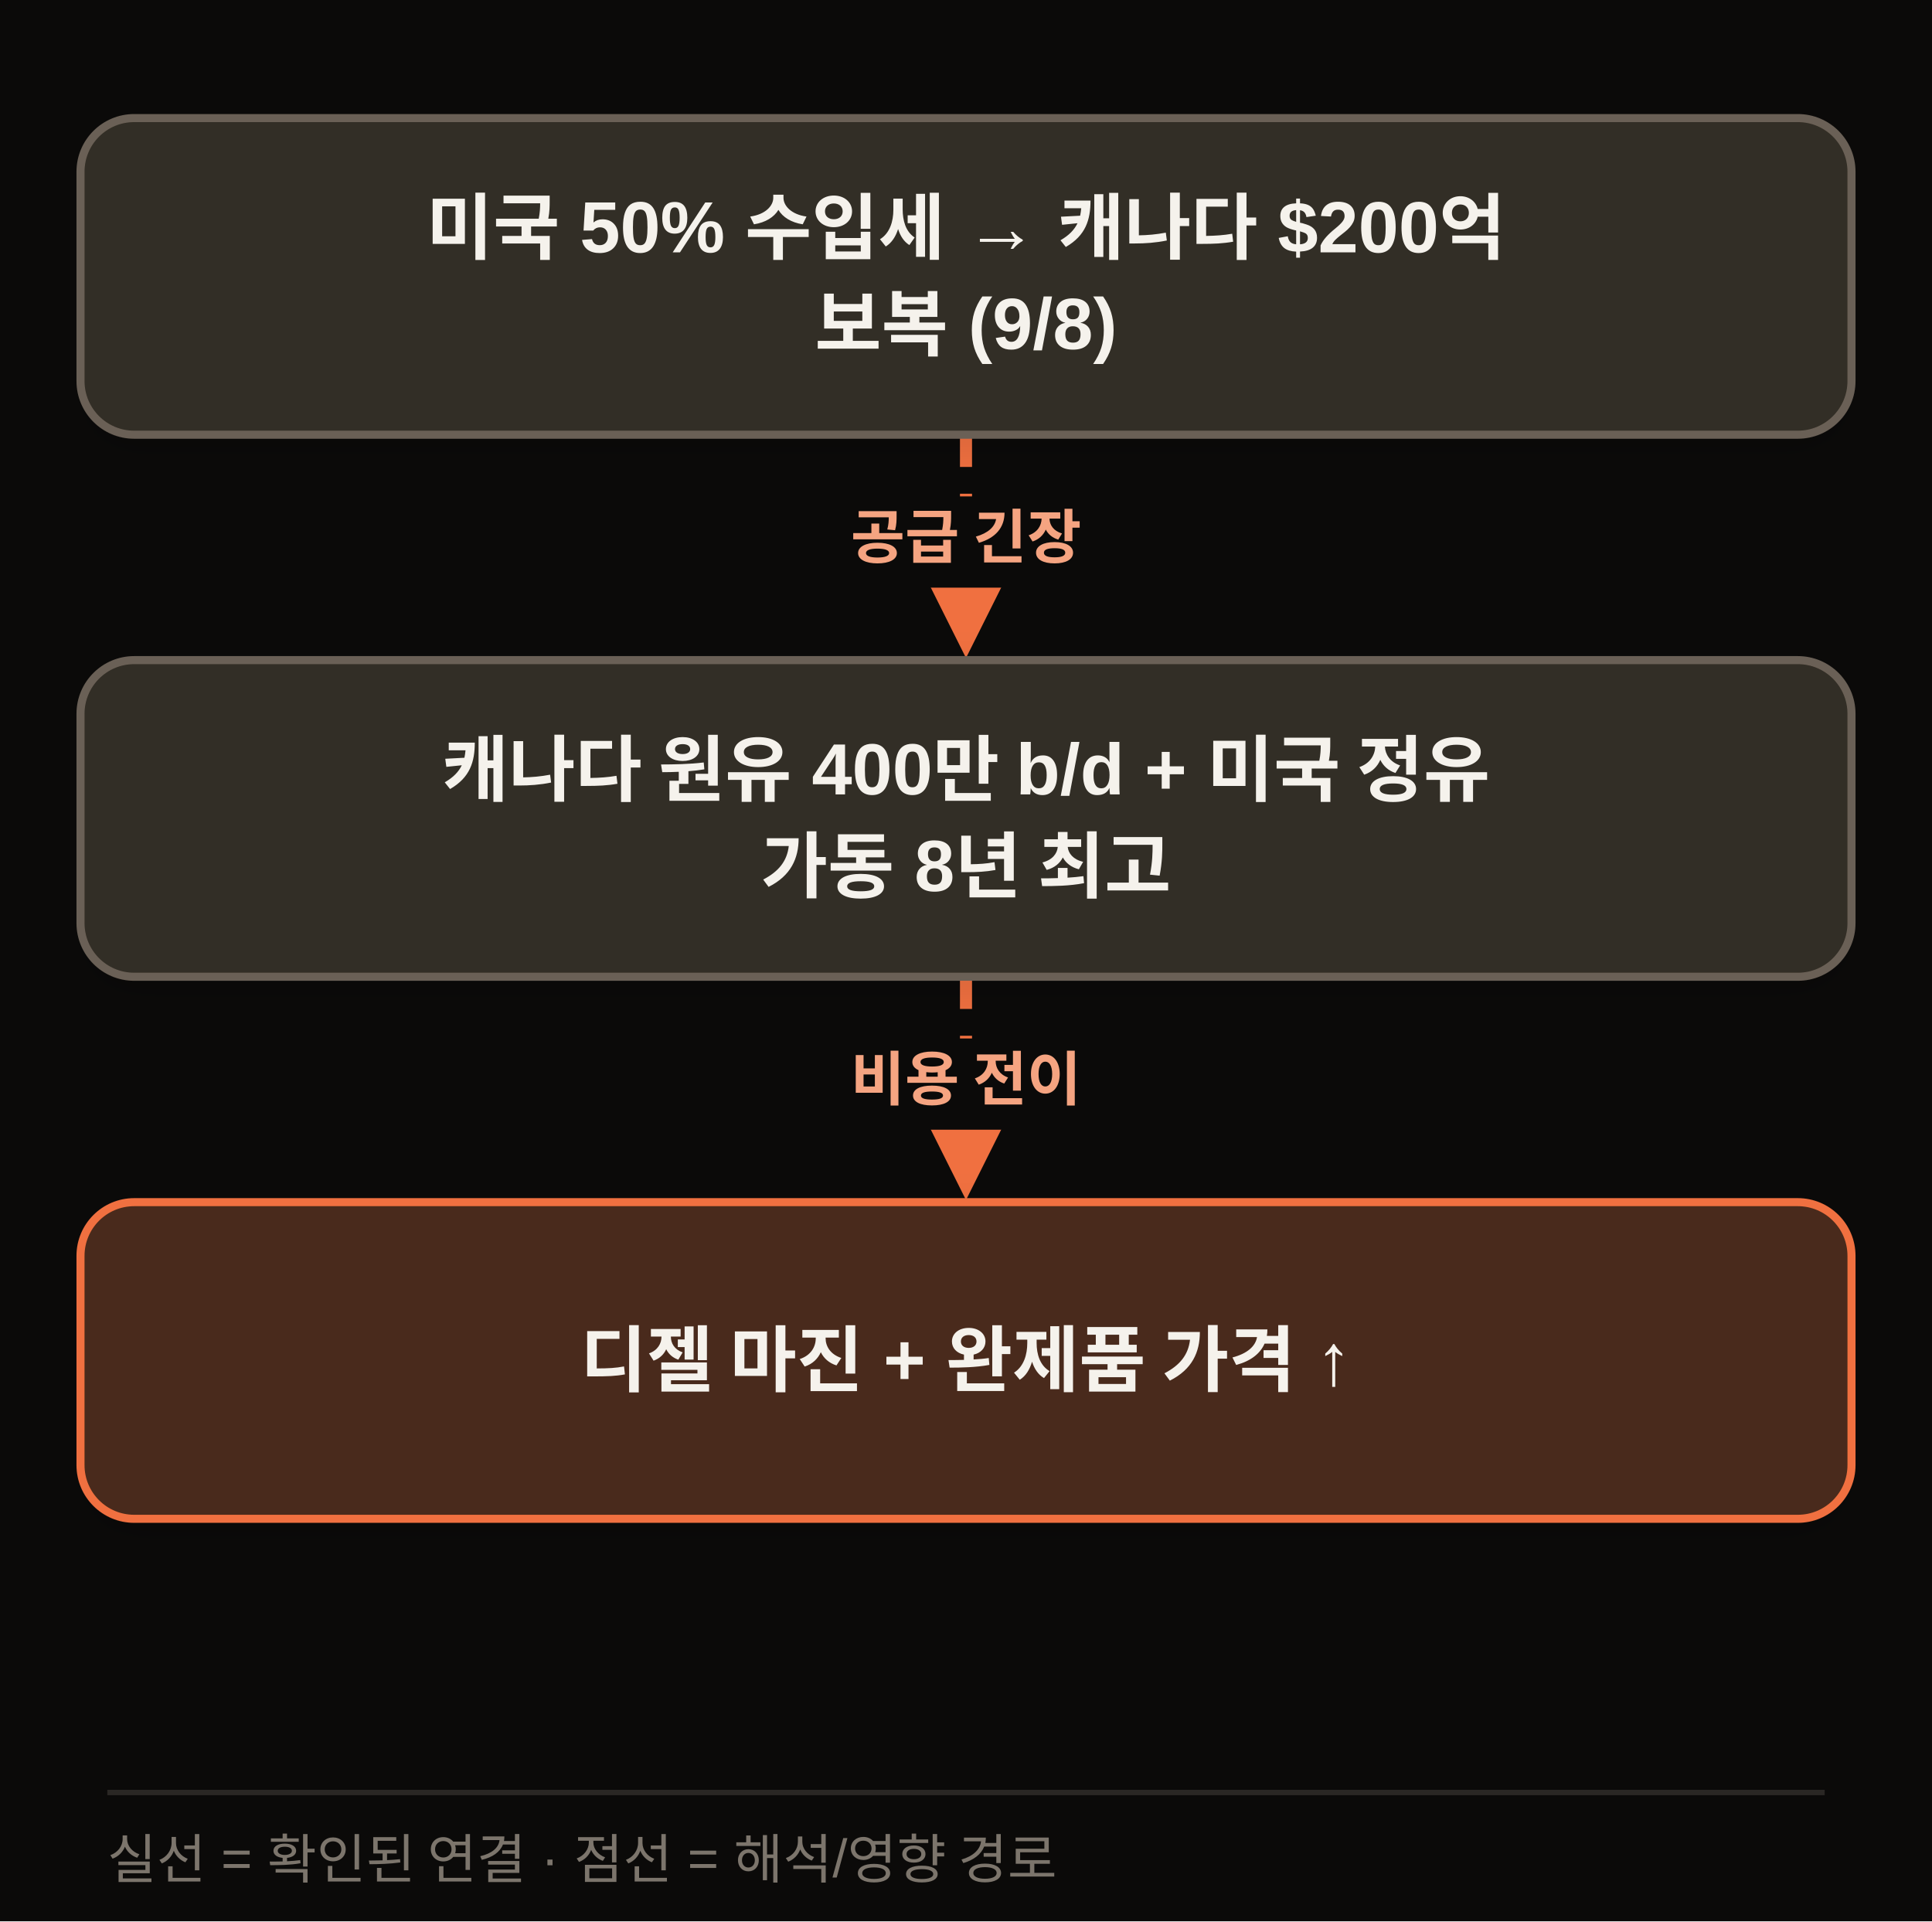
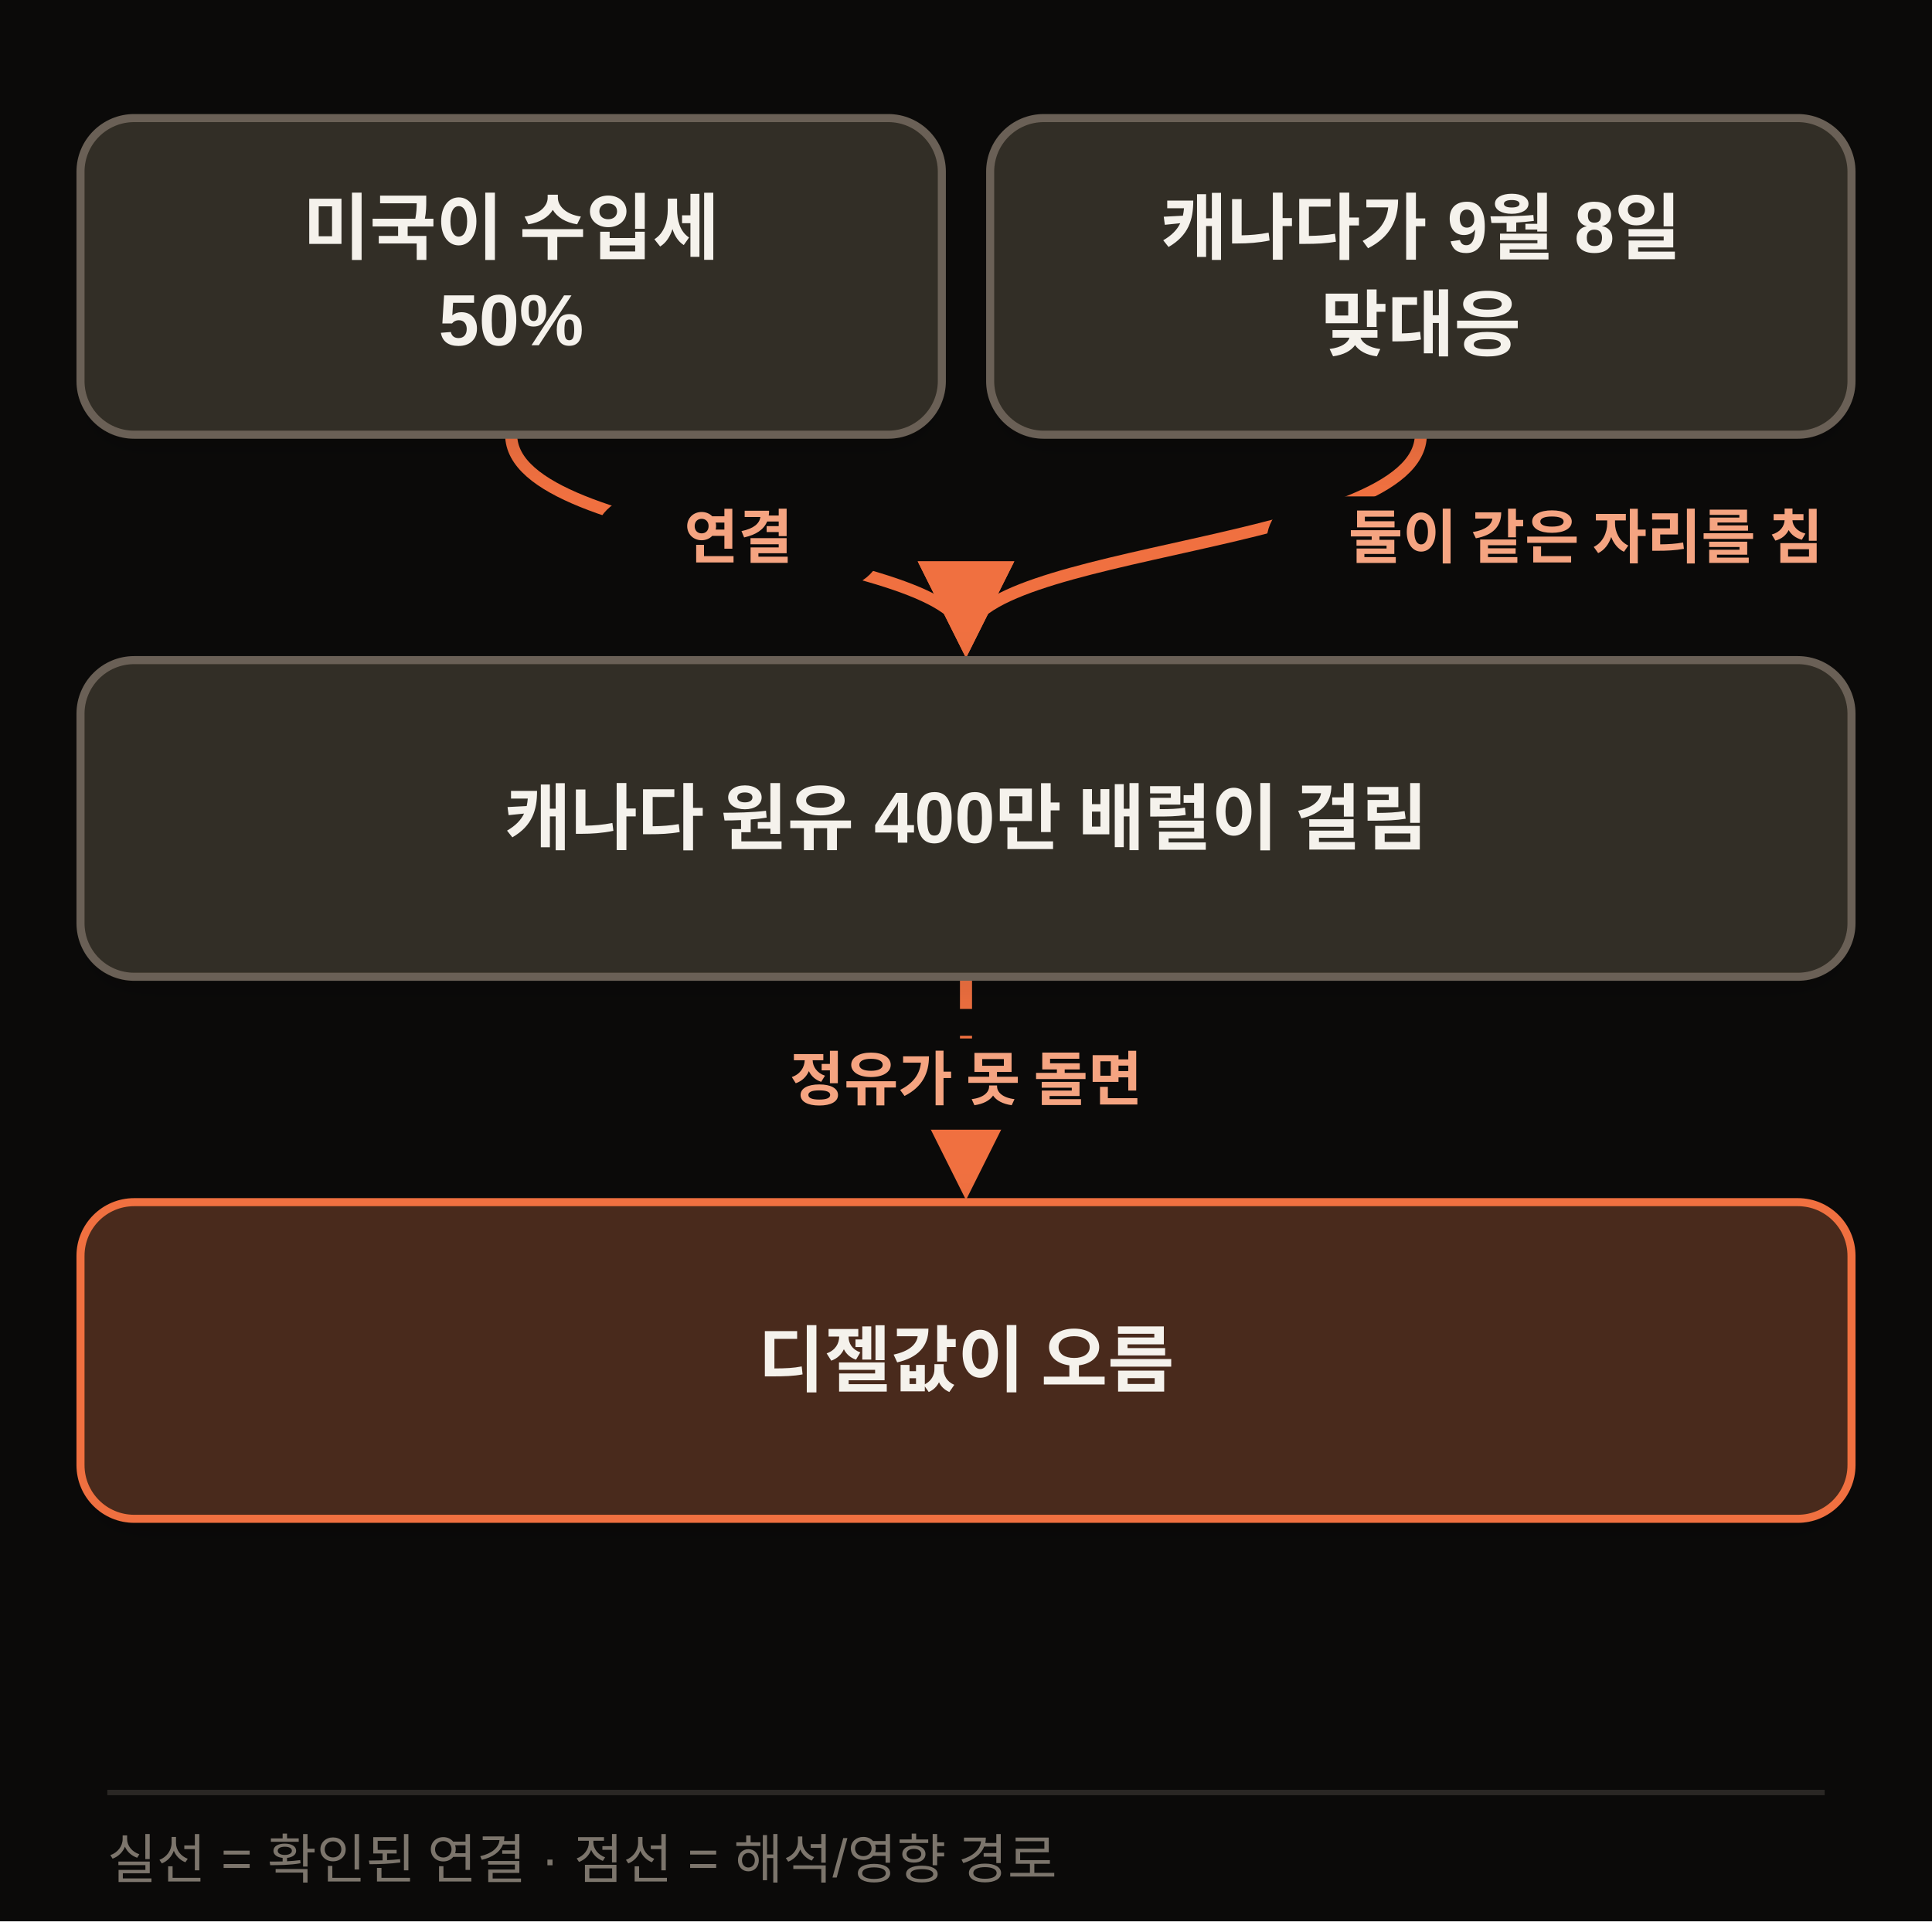
<svg xmlns="http://www.w3.org/2000/svg" width="720" height="716" viewBox="0 0 720 716" class="morning-diagram morning-diagram-mobile" data-mobile-layout="same-topology" data-motion-orientation="TB" data-motion-steps="5">
  <defs>
    <filter id="shadow" x="-20%" y="-20%" width="140%" height="160%">
      <feDropShadow dx="0" dy="6" stdDeviation="8" flood-color="#111111" flood-opacity=".09" />
    </filter>
    <marker id="arrow" viewBox="0 0 10 10" refX="8" refY="5" markerWidth="8" markerHeight="8" orient="auto-start-reverse">
      <path d="M 0 0 L 10 5 L 0 10 z" fill="#F07040" />
    </marker>
  </defs>
  <rect width="720" height="716" fill="#0B0A09" />
-   <g class="motion-step motion-edge" data-motion-step="1" data-from="A" data-to="B" style="--motion-delay:680ms">
-     <path d="M 360.0 162.0 C 360.0 204.0, 360.0 204.0, 360.0 238.0" fill="none" stroke="#F07040" stroke-width="4.5" stroke-dasharray="12 10" marker-end="url(#arrow)" />
-     <rect x="288.5" y="185.0" width="143" height="34" rx="17" fill="#0B0A09" />
-     <text x="360.0" y="208.0" text-anchor="middle" font-family="Apple SD Gothic Neo,Malgun Gothic,Arial,sans-serif" font-size="22" font-weight="800" fill="#F5A481">공급 긴장</text>
+   <g class="motion-step motion-edge" data-motion-step="1" data-from="A" data-to="C" style="--motion-delay:1360ms">
+     <path d="M 190.5 162.0 C 190.5 204.0, 360.0 204.0, 360.0 238.0" fill="none" stroke="#F07040" stroke-width="4.5" marker-end="url(#arrow)" />
+     <rect x="221.2" y="185.0" width="108" height="34" rx="17" fill="#0B0A09" />
+     <text x="275.2" y="208.0" text-anchor="middle" font-family="Apple SD Gothic Neo,Malgun Gothic,Arial,sans-serif" font-size="22" font-weight="800" fill="#F5A481">연결</text>
  </g>
-   <g class="motion-step motion-edge" data-motion-step="3" data-from="B" data-to="C" style="--motion-delay:2040ms">
+   <g class="motion-step motion-edge" data-motion-step="1" data-from="B" data-to="C" style="--motion-delay:2040ms">
+     <path d="M 529.5 162.0 C 529.5 204.0, 360.0 204.0, 360.0 238.0" fill="none" stroke="#F07040" stroke-width="4.5" marker-end="url(#arrow)" />
+     <rect x="472.0" y="185.0" width="238" height="34" rx="17" fill="#0B0A09" />
+     <text x="591.0" y="208.0" text-anchor="middle" font-family="Apple SD Gothic Neo,Malgun Gothic,Arial,sans-serif" font-size="22" font-weight="800" fill="#F5A481">둘이 같은 자리를 침</text>
+   </g>
+   <g class="motion-step motion-edge" data-motion-step="3" data-from="C" data-to="D" style="--motion-delay:3400ms">
    <path d="M 360.0 364.0 C 360.0 406.0, 360.0 406.0, 360.0 440.0" fill="none" stroke="#F07040" stroke-width="4.5" stroke-dasharray="12 10" marker-end="url(#arrow)" />
-     <rect x="288.5" y="387.0" width="143" height="34" rx="17" fill="#0B0A09" />
-     <text x="360.0" y="410.0" text-anchor="middle" font-family="Apple SD Gothic Neo,Malgun Gothic,Arial,sans-serif" font-size="22" font-weight="800" fill="#F5A481">비용 전이</text>
+     <rect x="257.0" y="387.0" width="206" height="34" rx="17" fill="#0B0A09" />
+     <text x="360.0" y="410.0" text-anchor="middle" font-family="Apple SD Gothic Neo,Malgun Gothic,Arial,sans-serif" font-size="22" font-weight="800" fill="#F5A481">정유가 못 돌면</text>
  </g>
  <g class="motion-step motion-node" data-motion-step="0" style="--motion-delay:0ms;--motion-accent-delay:640ms">
-     <rect class="motion-node-shape" x="30.0" y="44.0" width="660.0" height="118.0" rx="20" fill="#332E26" stroke="#6B6156" stroke-width="3" filter="url(#shadow)" />
-     <text x="360.0" y="85.0" text-anchor="middle" dominant-baseline="middle" font-family="Apple SD Gothic Neo,Malgun Gothic,Arial,sans-serif" font-size="27" font-weight="800" fill="#F5F2EC">미국 50% 수입세 → 캐나다 $200억</text>
-     <text x="360.0" y="121.0" text-anchor="middle" dominant-baseline="middle" font-family="Apple SD Gothic Neo,Malgun Gothic,Arial,sans-serif" font-size="27" font-weight="800" fill="#F5F2EC">보복 (9/8)</text>
+     <rect class="motion-node-shape" x="30.0" y="44.0" width="321.0" height="118.0" rx="20" fill="#332E26" stroke="#6B6156" stroke-width="3" filter="url(#shadow)" />
+     <text x="190.5" y="85.0" text-anchor="middle" dominant-baseline="middle" font-family="Apple SD Gothic Neo,Malgun Gothic,Arial,sans-serif" font-size="27" font-weight="800" fill="#F5F2EC">미국이 수입세</text>
+     <text x="190.5" y="121.0" text-anchor="middle" dominant-baseline="middle" font-family="Apple SD Gothic Neo,Malgun Gothic,Arial,sans-serif" font-size="27" font-weight="800" fill="#F5F2EC">50%</text>
  </g>
-   <g class="motion-step motion-node" data-motion-step="2" style="--motion-delay:1360ms;--motion-accent-delay:2000ms">
+   <g class="motion-step motion-node" data-motion-step="0" style="--motion-delay:680ms;--motion-accent-delay:1320ms">
+     <rect class="motion-node-shape" x="369.0" y="44.0" width="321.0" height="118.0" rx="20" fill="#332E26" stroke="#6B6156" stroke-width="3" filter="url(#shadow)" />
+     <text x="529.5" y="85.0" text-anchor="middle" dominant-baseline="middle" font-family="Apple SD Gothic Neo,Malgun Gothic,Arial,sans-serif" font-size="27" font-weight="800" fill="#F5F2EC">캐나다가 9월 8일</text>
+     <text x="529.5" y="121.0" text-anchor="middle" dominant-baseline="middle" font-family="Apple SD Gothic Neo,Malgun Gothic,Arial,sans-serif" font-size="27" font-weight="800" fill="#F5F2EC">맞대응</text>
+   </g>
+   <g class="motion-step motion-node" data-motion-step="2" style="--motion-delay:2720ms;--motion-accent-delay:3360ms">
    <rect class="motion-node-shape" x="30.0" y="246.0" width="660.0" height="118.0" rx="20" fill="#332E26" stroke="#6B6156" stroke-width="3" filter="url(#shadow)" />
-     <text x="360.0" y="287.0" text-anchor="middle" dominant-baseline="middle" font-family="Apple SD Gothic Neo,Malgun Gothic,Arial,sans-serif" font-size="27" font-weight="800" fill="#F5F2EC">캐나다 원유 400만 b/d + 미국 정유</text>
-     <text x="360.0" y="323.0" text-anchor="middle" dominant-baseline="middle" font-family="Apple SD Gothic Neo,Malgun Gothic,Arial,sans-serif" font-size="27" font-weight="800" fill="#F5F2EC">가동 8년 최고</text>
+     <text x="360.0" y="305.0" text-anchor="middle" dominant-baseline="middle" font-family="Apple SD Gothic Neo,Malgun Gothic,Arial,sans-serif" font-size="27" font-weight="800" fill="#F5F2EC">캐나다 원유 400만 배럴이 걸림</text>
  </g>
-   <g class="motion-step motion-node motion-risk" data-motion-step="4" style="--motion-delay:2720ms;--motion-accent-delay:3360ms">
+   <g class="motion-step motion-node motion-risk" data-motion-step="4" style="--motion-delay:4080ms;--motion-accent-delay:4720ms">
    <rect class="motion-node-shape" x="30.0" y="448.0" width="660.0" height="118.0" rx="20" fill="#4A2C1A" stroke="#F07040" stroke-width="3" filter="url(#shadow)" />
-     <text x="360.0" y="507.0" text-anchor="middle" dominant-baseline="middle" font-family="Apple SD Gothic Neo,Malgun Gothic,Arial,sans-serif" font-size="27" font-weight="800" fill="#F5F2EC">디젤 마진 + 완제품 가격 ↑</text>
+     <text x="360.0" y="507.0" text-anchor="middle" dominant-baseline="middle" font-family="Apple SD Gothic Neo,Malgun Gothic,Arial,sans-serif" font-size="27" font-weight="800" fill="#F5F2EC">디젤값이 오름</text>
  </g>
  <line x1="40" y1="668" x2="680" y2="668" stroke="#2A2724" stroke-width="2" />
  <text x="40" y="700" font-family="Apple SD Gothic Neo,Malgun Gothic,Arial,sans-serif" font-size="20" fill="#7C756C">실선 = 확인된 연결 · 점선 = 해석/영향 경로</text>
</svg>
